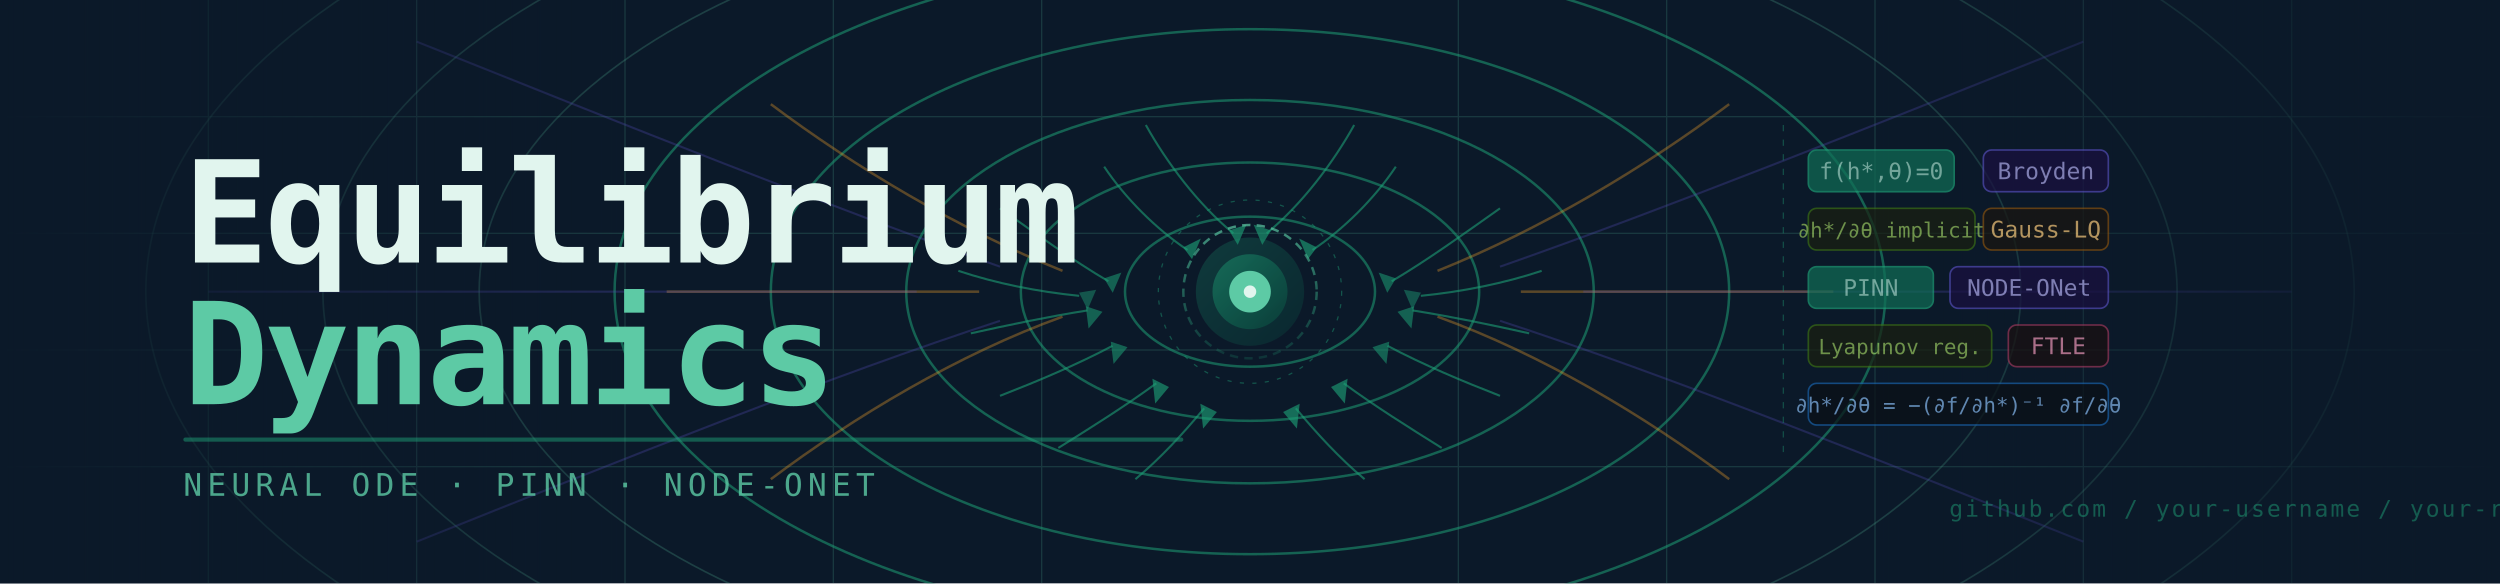
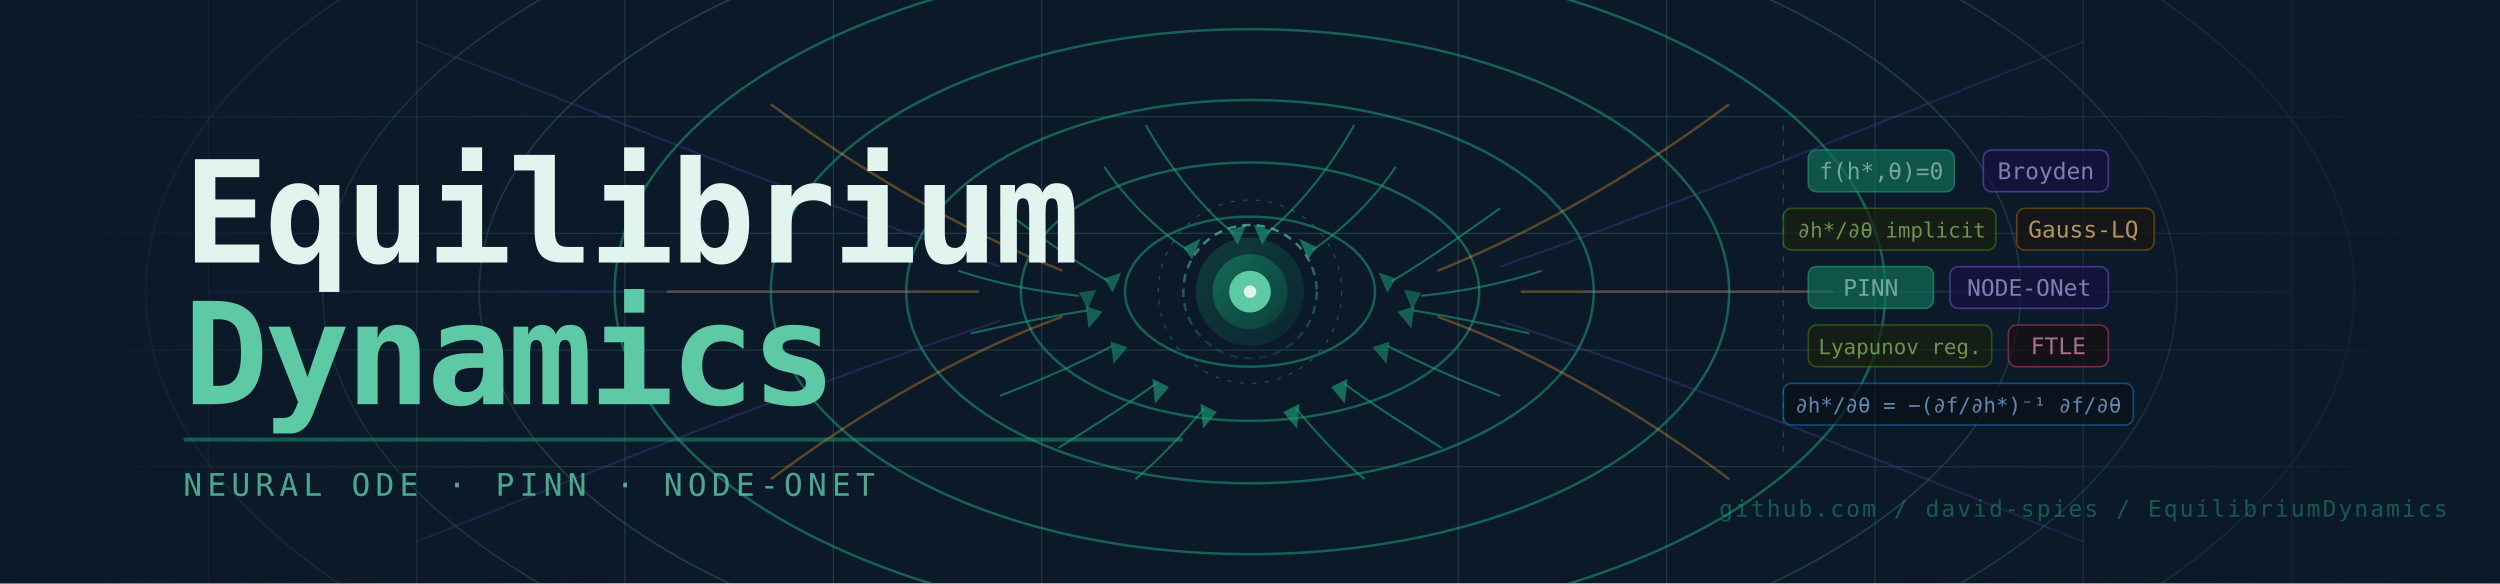
<svg xmlns="http://www.w3.org/2000/svg" width="100%" viewBox="0 0 1200 280" role="img">
  <defs>
    <clipPath id="bg-clip">
      <rect x="0" y="0" width="1200" height="280" rx="0" />
    </clipPath>
    <linearGradient id="field-fade-l" x1="0" y1="0" x2="1" y2="0">
      <stop offset="0%" stop-color="#0B1929" stop-opacity="1" />
      <stop offset="100%" stop-color="#0B1929" stop-opacity="0" />
    </linearGradient>
    <linearGradient id="field-fade-r" x1="0" y1="0" x2="1" y2="0">
      <stop offset="0%" stop-color="#0B1929" stop-opacity="0" />
      <stop offset="100%" stop-color="#0B1929" stop-opacity="1" />
    </linearGradient>
    <linearGradient id="orb-grad" x1="0" y1="0" x2="1" y2="1">
      <stop offset="0%" stop-color="#1D9E75" />
      <stop offset="100%" stop-color="#085041" />
    </linearGradient>
    <linearGradient id="ring-grad" x1="0" y1="0" x2="0" y2="1">
      <stop offset="0%" stop-color="#5DCAA5" stop-opacity="0.7" />
      <stop offset="100%" stop-color="#1D9E75" stop-opacity="0.2" />
    </linearGradient>
  </defs>
  <rect width="1200" height="280" fill="#0B1929" style="fill:rgb(11, 25, 41);stroke:none;color:rgb(251, 251, 254);stroke-width:1px;stroke-linecap:butt;stroke-linejoin:miter;opacity:1;font-family:&quot;Anthropic Sans&quot;, -apple-system, BlinkMacSystemFont, &quot;Segoe UI&quot;, sans-serif;font-size:16px;font-weight:400;text-anchor:start;dominant-baseline:auto" />
  <g clip-path="url(#bg-clip)" style="fill:rgb(0, 0, 0);stroke:none;color:rgb(251, 251, 254);stroke-width:1px;stroke-linecap:butt;stroke-linejoin:miter;opacity:1;font-family:&quot;Anthropic Sans&quot;, -apple-system, BlinkMacSystemFont, &quot;Segoe UI&quot;, sans-serif;font-size:16px;font-weight:400;text-anchor:start;dominant-baseline:auto">
    <g opacity="0.18" stroke="#5DCAA5" stroke-width="0.6" fill="none" style="fill:none;stroke:rgb(93, 202, 165);color:rgb(251, 251, 254);stroke-width:0.6px;stroke-linecap:butt;stroke-linejoin:miter;opacity:0.18;font-family:&quot;Anthropic Sans&quot;, -apple-system, BlinkMacSystemFont, &quot;Segoe UI&quot;, sans-serif;font-size:16px;font-weight:400;text-anchor:start;dominant-baseline:auto">
      <line x1="0" y1="56" x2="1200" y2="56" style="fill:none;stroke:rgb(93, 202, 165);color:rgb(251, 251, 254);stroke-width:0.6px;stroke-linecap:butt;stroke-linejoin:miter;opacity:1;font-family:&quot;Anthropic Sans&quot;, -apple-system, BlinkMacSystemFont, &quot;Segoe UI&quot;, sans-serif;font-size:16px;font-weight:400;text-anchor:start;dominant-baseline:auto" />
      <line x1="0" y1="112" x2="1200" y2="112" style="fill:none;stroke:rgb(93, 202, 165);color:rgb(251, 251, 254);stroke-width:0.6px;stroke-linecap:butt;stroke-linejoin:miter;opacity:1;font-family:&quot;Anthropic Sans&quot;, -apple-system, BlinkMacSystemFont, &quot;Segoe UI&quot;, sans-serif;font-size:16px;font-weight:400;text-anchor:start;dominant-baseline:auto" />
      <line x1="0" y1="168" x2="1200" y2="168" style="fill:none;stroke:rgb(93, 202, 165);color:rgb(251, 251, 254);stroke-width:0.6px;stroke-linecap:butt;stroke-linejoin:miter;opacity:1;font-family:&quot;Anthropic Sans&quot;, -apple-system, BlinkMacSystemFont, &quot;Segoe UI&quot;, sans-serif;font-size:16px;font-weight:400;text-anchor:start;dominant-baseline:auto" />
      <line x1="0" y1="224" x2="1200" y2="224" style="fill:none;stroke:rgb(93, 202, 165);color:rgb(251, 251, 254);stroke-width:0.6px;stroke-linecap:butt;stroke-linejoin:miter;opacity:1;font-family:&quot;Anthropic Sans&quot;, -apple-system, BlinkMacSystemFont, &quot;Segoe UI&quot;, sans-serif;font-size:16px;font-weight:400;text-anchor:start;dominant-baseline:auto" />
      <line x1="100" y1="0" x2="100" y2="280" style="fill:none;stroke:rgb(93, 202, 165);color:rgb(251, 251, 254);stroke-width:0.6px;stroke-linecap:butt;stroke-linejoin:miter;opacity:1;font-family:&quot;Anthropic Sans&quot;, -apple-system, BlinkMacSystemFont, &quot;Segoe UI&quot;, sans-serif;font-size:16px;font-weight:400;text-anchor:start;dominant-baseline:auto" />
      <line x1="200" y1="0" x2="200" y2="280" style="fill:none;stroke:rgb(93, 202, 165);color:rgb(251, 251, 254);stroke-width:0.6px;stroke-linecap:butt;stroke-linejoin:miter;opacity:1;font-family:&quot;Anthropic Sans&quot;, -apple-system, BlinkMacSystemFont, &quot;Segoe UI&quot;, sans-serif;font-size:16px;font-weight:400;text-anchor:start;dominant-baseline:auto" />
      <line x1="300" y1="0" x2="300" y2="280" style="fill:none;stroke:rgb(93, 202, 165);color:rgb(251, 251, 254);stroke-width:0.6px;stroke-linecap:butt;stroke-linejoin:miter;opacity:1;font-family:&quot;Anthropic Sans&quot;, -apple-system, BlinkMacSystemFont, &quot;Segoe UI&quot;, sans-serif;font-size:16px;font-weight:400;text-anchor:start;dominant-baseline:auto" />
      <line x1="400" y1="0" x2="400" y2="280" style="fill:none;stroke:rgb(93, 202, 165);color:rgb(251, 251, 254);stroke-width:0.6px;stroke-linecap:butt;stroke-linejoin:miter;opacity:1;font-family:&quot;Anthropic Sans&quot;, -apple-system, BlinkMacSystemFont, &quot;Segoe UI&quot;, sans-serif;font-size:16px;font-weight:400;text-anchor:start;dominant-baseline:auto" />
      <line x1="500" y1="0" x2="500" y2="280" style="fill:none;stroke:rgb(93, 202, 165);color:rgb(251, 251, 254);stroke-width:0.6px;stroke-linecap:butt;stroke-linejoin:miter;opacity:1;font-family:&quot;Anthropic Sans&quot;, -apple-system, BlinkMacSystemFont, &quot;Segoe UI&quot;, sans-serif;font-size:16px;font-weight:400;text-anchor:start;dominant-baseline:auto" />
      <line x1="700" y1="0" x2="700" y2="280" style="fill:none;stroke:rgb(93, 202, 165);color:rgb(251, 251, 254);stroke-width:0.6px;stroke-linecap:butt;stroke-linejoin:miter;opacity:1;font-family:&quot;Anthropic Sans&quot;, -apple-system, BlinkMacSystemFont, &quot;Segoe UI&quot;, sans-serif;font-size:16px;font-weight:400;text-anchor:start;dominant-baseline:auto" />
      <line x1="800" y1="0" x2="800" y2="280" style="fill:none;stroke:rgb(93, 202, 165);color:rgb(251, 251, 254);stroke-width:0.6px;stroke-linecap:butt;stroke-linejoin:miter;opacity:1;font-family:&quot;Anthropic Sans&quot;, -apple-system, BlinkMacSystemFont, &quot;Segoe UI&quot;, sans-serif;font-size:16px;font-weight:400;text-anchor:start;dominant-baseline:auto" />
      <line x1="900" y1="0" x2="900" y2="280" style="fill:none;stroke:rgb(93, 202, 165);color:rgb(251, 251, 254);stroke-width:0.6px;stroke-linecap:butt;stroke-linejoin:miter;opacity:1;font-family:&quot;Anthropic Sans&quot;, -apple-system, BlinkMacSystemFont, &quot;Segoe UI&quot;, sans-serif;font-size:16px;font-weight:400;text-anchor:start;dominant-baseline:auto" />
      <line x1="1000" y1="0" x2="1000" y2="280" style="fill:none;stroke:rgb(93, 202, 165);color:rgb(251, 251, 254);stroke-width:0.6px;stroke-linecap:butt;stroke-linejoin:miter;opacity:1;font-family:&quot;Anthropic Sans&quot;, -apple-system, BlinkMacSystemFont, &quot;Segoe UI&quot;, sans-serif;font-size:16px;font-weight:400;text-anchor:start;dominant-baseline:auto" />
      <line x1="1100" y1="0" x2="1100" y2="280" style="fill:none;stroke:rgb(93, 202, 165);color:rgb(251, 251, 254);stroke-width:0.6px;stroke-linecap:butt;stroke-linejoin:miter;opacity:1;font-family:&quot;Anthropic Sans&quot;, -apple-system, BlinkMacSystemFont, &quot;Segoe UI&quot;, sans-serif;font-size:16px;font-weight:400;text-anchor:start;dominant-baseline:auto" />
    </g>
    <g opacity="0.55" stroke="#1D9E75" stroke-width="1.2" fill="none" style="fill:none;stroke:rgb(29, 158, 117);color:rgb(251, 251, 254);stroke-width:1.2px;stroke-linecap:butt;stroke-linejoin:miter;opacity:0.55;font-family:&quot;Anthropic Sans&quot;, -apple-system, BlinkMacSystemFont, &quot;Segoe UI&quot;, sans-serif;font-size:16px;font-weight:400;text-anchor:start;dominant-baseline:auto">
      <ellipse cx="600" cy="140" rx="60" ry="36" style="fill:none;stroke:rgb(29, 158, 117);color:rgb(251, 251, 254);stroke-width:1.2px;stroke-linecap:butt;stroke-linejoin:miter;opacity:1;font-family:&quot;Anthropic Sans&quot;, -apple-system, BlinkMacSystemFont, &quot;Segoe UI&quot;, sans-serif;font-size:16px;font-weight:400;text-anchor:start;dominant-baseline:auto" />
      <ellipse cx="600" cy="140" rx="110" ry="62" style="fill:none;stroke:rgb(29, 158, 117);color:rgb(251, 251, 254);stroke-width:1.2px;stroke-linecap:butt;stroke-linejoin:miter;opacity:1;font-family:&quot;Anthropic Sans&quot;, -apple-system, BlinkMacSystemFont, &quot;Segoe UI&quot;, sans-serif;font-size:16px;font-weight:400;text-anchor:start;dominant-baseline:auto" />
      <ellipse cx="600" cy="140" rx="165" ry="92" style="fill:none;stroke:rgb(29, 158, 117);color:rgb(251, 251, 254);stroke-width:1.2px;stroke-linecap:butt;stroke-linejoin:miter;opacity:1;font-family:&quot;Anthropic Sans&quot;, -apple-system, BlinkMacSystemFont, &quot;Segoe UI&quot;, sans-serif;font-size:16px;font-weight:400;text-anchor:start;dominant-baseline:auto" />
      <ellipse cx="600" cy="140" rx="230" ry="126" style="fill:none;stroke:rgb(29, 158, 117);color:rgb(251, 251, 254);stroke-width:1.2px;stroke-linecap:butt;stroke-linejoin:miter;opacity:1;font-family:&quot;Anthropic Sans&quot;, -apple-system, BlinkMacSystemFont, &quot;Segoe UI&quot;, sans-serif;font-size:16px;font-weight:400;text-anchor:start;dominant-baseline:auto" />
      <ellipse cx="600" cy="140" rx="305" ry="162" style="fill:none;stroke:rgb(29, 158, 117);color:rgb(251, 251, 254);stroke-width:1.2px;stroke-linecap:butt;stroke-linejoin:miter;opacity:1;font-family:&quot;Anthropic Sans&quot;, -apple-system, BlinkMacSystemFont, &quot;Segoe UI&quot;, sans-serif;font-size:16px;font-weight:400;text-anchor:start;dominant-baseline:auto" />
    </g>
    <g opacity="0.22" stroke="#5DCAA5" stroke-width="0.8" fill="none" style="fill:none;stroke:rgb(93, 202, 165);color:rgb(251, 251, 254);stroke-width:0.8px;stroke-linecap:butt;stroke-linejoin:miter;opacity:0.22;font-family:&quot;Anthropic Sans&quot;, -apple-system, BlinkMacSystemFont, &quot;Segoe UI&quot;, sans-serif;font-size:16px;font-weight:400;text-anchor:start;dominant-baseline:auto">
      <ellipse cx="600" cy="140" rx="370" ry="190" style="fill:none;stroke:rgb(93, 202, 165);color:rgb(251, 251, 254);stroke-width:0.8px;stroke-linecap:butt;stroke-linejoin:miter;opacity:1;font-family:&quot;Anthropic Sans&quot;, -apple-system, BlinkMacSystemFont, &quot;Segoe UI&quot;, sans-serif;font-size:16px;font-weight:400;text-anchor:start;dominant-baseline:auto" />
      <ellipse cx="600" cy="140" rx="445" ry="218" style="fill:none;stroke:rgb(93, 202, 165);color:rgb(251, 251, 254);stroke-width:0.8px;stroke-linecap:butt;stroke-linejoin:miter;opacity:1;font-family:&quot;Anthropic Sans&quot;, -apple-system, BlinkMacSystemFont, &quot;Segoe UI&quot;, sans-serif;font-size:16px;font-weight:400;text-anchor:start;dominant-baseline:auto" />
      <ellipse cx="600" cy="140" rx="530" ry="248" style="fill:none;stroke:rgb(93, 202, 165);color:rgb(251, 251, 254);stroke-width:0.8px;stroke-linecap:butt;stroke-linejoin:miter;opacity:1;font-family:&quot;Anthropic Sans&quot;, -apple-system, BlinkMacSystemFont, &quot;Segoe UI&quot;, sans-serif;font-size:16px;font-weight:400;text-anchor:start;dominant-baseline:auto" />
    </g>
    <g stroke="#1D9E75" stroke-width="1" opacity="0.6" fill="none" style="fill:none;stroke:rgb(29, 158, 117);color:rgb(251, 251, 254);stroke-width:1px;stroke-linecap:butt;stroke-linejoin:miter;opacity:0.6;font-family:&quot;Anthropic Sans&quot;, -apple-system, BlinkMacSystemFont, &quot;Segoe UI&quot;, sans-serif;font-size:16px;font-weight:400;text-anchor:start;dominant-baseline:auto">
      <path d="M530 80  C540 95  555 110 570 120" style="fill:none;stroke:rgb(29, 158, 117);color:rgb(251, 251, 254);stroke-width:1px;stroke-linecap:butt;stroke-linejoin:miter;opacity:1;font-family:&quot;Anthropic Sans&quot;, -apple-system, BlinkMacSystemFont, &quot;Segoe UI&quot;, sans-serif;font-size:16px;font-weight:400;text-anchor:start;dominant-baseline:auto" />
      <path d="M550 60  C560 78  575 98  592 112" style="fill:none;stroke:rgb(29, 158, 117);color:rgb(251, 251, 254);stroke-width:1px;stroke-linecap:butt;stroke-linejoin:miter;opacity:1;font-family:&quot;Anthropic Sans&quot;, -apple-system, BlinkMacSystemFont, &quot;Segoe UI&quot;, sans-serif;font-size:16px;font-weight:400;text-anchor:start;dominant-baseline:auto" />
      <path d="M480 100 C497 112 515 125 532 135" style="fill:none;stroke:rgb(29, 158, 117);color:rgb(251, 251, 254);stroke-width:1px;stroke-linecap:butt;stroke-linejoin:miter;opacity:1;font-family:&quot;Anthropic Sans&quot;, -apple-system, BlinkMacSystemFont, &quot;Segoe UI&quot;, sans-serif;font-size:16px;font-weight:400;text-anchor:start;dominant-baseline:auto" />
      <path d="M460 130 C478 136 498 140 518 142" style="fill:none;stroke:rgb(29, 158, 117);color:rgb(251, 251, 254);stroke-width:1px;stroke-linecap:butt;stroke-linejoin:miter;opacity:1;font-family:&quot;Anthropic Sans&quot;, -apple-system, BlinkMacSystemFont, &quot;Segoe UI&quot;, sans-serif;font-size:16px;font-weight:400;text-anchor:start;dominant-baseline:auto" />
      <path d="M466 160 C484 156 503 152 522 149" style="fill:none;stroke:rgb(29, 158, 117);color:rgb(251, 251, 254);stroke-width:1px;stroke-linecap:butt;stroke-linejoin:miter;opacity:1;font-family:&quot;Anthropic Sans&quot;, -apple-system, BlinkMacSystemFont, &quot;Segoe UI&quot;, sans-serif;font-size:16px;font-weight:400;text-anchor:start;dominant-baseline:auto" />
      <path d="M480 190 C498 183 517 175 534 166" style="fill:none;stroke:rgb(29, 158, 117);color:rgb(251, 251, 254);stroke-width:1px;stroke-linecap:butt;stroke-linejoin:miter;opacity:1;font-family:&quot;Anthropic Sans&quot;, -apple-system, BlinkMacSystemFont, &quot;Segoe UI&quot;, sans-serif;font-size:16px;font-weight:400;text-anchor:start;dominant-baseline:auto" />
      <path d="M508 215 C524 205 540 195 555 184" style="fill:none;stroke:rgb(29, 158, 117);color:rgb(251, 251, 254);stroke-width:1px;stroke-linecap:butt;stroke-linejoin:miter;opacity:1;font-family:&quot;Anthropic Sans&quot;, -apple-system, BlinkMacSystemFont, &quot;Segoe UI&quot;, sans-serif;font-size:16px;font-weight:400;text-anchor:start;dominant-baseline:auto" />
      <path d="M545 230 C557 220 568 208 578 196" style="fill:none;stroke:rgb(29, 158, 117);color:rgb(251, 251, 254);stroke-width:1px;stroke-linecap:butt;stroke-linejoin:miter;opacity:1;font-family:&quot;Anthropic Sans&quot;, -apple-system, BlinkMacSystemFont, &quot;Segoe UI&quot;, sans-serif;font-size:16px;font-weight:400;text-anchor:start;dominant-baseline:auto" />
      <path d="M670 80  C660 95  645 110 630 120" style="fill:none;stroke:rgb(29, 158, 117);color:rgb(251, 251, 254);stroke-width:1px;stroke-linecap:butt;stroke-linejoin:miter;opacity:1;font-family:&quot;Anthropic Sans&quot;, -apple-system, BlinkMacSystemFont, &quot;Segoe UI&quot;, sans-serif;font-size:16px;font-weight:400;text-anchor:start;dominant-baseline:auto" />
      <path d="M650 60  C640 78  625 98  608 112" style="fill:none;stroke:rgb(29, 158, 117);color:rgb(251, 251, 254);stroke-width:1px;stroke-linecap:butt;stroke-linejoin:miter;opacity:1;font-family:&quot;Anthropic Sans&quot;, -apple-system, BlinkMacSystemFont, &quot;Segoe UI&quot;, sans-serif;font-size:16px;font-weight:400;text-anchor:start;dominant-baseline:auto" />
      <path d="M720 100 C703 112 685 125 668 135" style="fill:none;stroke:rgb(29, 158, 117);color:rgb(251, 251, 254);stroke-width:1px;stroke-linecap:butt;stroke-linejoin:miter;opacity:1;font-family:&quot;Anthropic Sans&quot;, -apple-system, BlinkMacSystemFont, &quot;Segoe UI&quot;, sans-serif;font-size:16px;font-weight:400;text-anchor:start;dominant-baseline:auto" />
      <path d="M740 130 C722 136 702 140 682 142" style="fill:none;stroke:rgb(29, 158, 117);color:rgb(251, 251, 254);stroke-width:1px;stroke-linecap:butt;stroke-linejoin:miter;opacity:1;font-family:&quot;Anthropic Sans&quot;, -apple-system, BlinkMacSystemFont, &quot;Segoe UI&quot;, sans-serif;font-size:16px;font-weight:400;text-anchor:start;dominant-baseline:auto" />
      <path d="M734 160 C716 156 697 152 678 149" style="fill:none;stroke:rgb(29, 158, 117);color:rgb(251, 251, 254);stroke-width:1px;stroke-linecap:butt;stroke-linejoin:miter;opacity:1;font-family:&quot;Anthropic Sans&quot;, -apple-system, BlinkMacSystemFont, &quot;Segoe UI&quot;, sans-serif;font-size:16px;font-weight:400;text-anchor:start;dominant-baseline:auto" />
      <path d="M720 190 C702 183 683 175 666 166" style="fill:none;stroke:rgb(29, 158, 117);color:rgb(251, 251, 254);stroke-width:1px;stroke-linecap:butt;stroke-linejoin:miter;opacity:1;font-family:&quot;Anthropic Sans&quot;, -apple-system, BlinkMacSystemFont, &quot;Segoe UI&quot;, sans-serif;font-size:16px;font-weight:400;text-anchor:start;dominant-baseline:auto" />
      <path d="M692 215 C676 205 660 195 645 184" style="fill:none;stroke:rgb(29, 158, 117);color:rgb(251, 251, 254);stroke-width:1px;stroke-linecap:butt;stroke-linejoin:miter;opacity:1;font-family:&quot;Anthropic Sans&quot;, -apple-system, BlinkMacSystemFont, &quot;Segoe UI&quot;, sans-serif;font-size:16px;font-weight:400;text-anchor:start;dominant-baseline:auto" />
      <path d="M655 230 C643 220 632 208 622 196" style="fill:none;stroke:rgb(29, 158, 117);color:rgb(251, 251, 254);stroke-width:1px;stroke-linecap:butt;stroke-linejoin:miter;opacity:1;font-family:&quot;Anthropic Sans&quot;, -apple-system, BlinkMacSystemFont, &quot;Segoe UI&quot;, sans-serif;font-size:16px;font-weight:400;text-anchor:start;dominant-baseline:auto" />
    </g>
    <g stroke="#EF9F27" stroke-width="1.2" opacity="0.35" fill="none" style="fill:none;stroke:rgb(239, 159, 39);color:rgb(251, 251, 254);stroke-width:1.2px;stroke-linecap:butt;stroke-linejoin:miter;opacity:0.35;font-family:&quot;Anthropic Sans&quot;, -apple-system, BlinkMacSystemFont, &quot;Segoe UI&quot;, sans-serif;font-size:16px;font-weight:400;text-anchor:start;dominant-baseline:auto">
      <path d="M370 50  C410 80  460 110 510 130" style="fill:none;stroke:rgb(239, 159, 39);color:rgb(251, 251, 254);stroke-width:1.2px;stroke-linecap:butt;stroke-linejoin:miter;opacity:1;font-family:&quot;Anthropic Sans&quot;, -apple-system, BlinkMacSystemFont, &quot;Segoe UI&quot;, sans-serif;font-size:16px;font-weight:400;text-anchor:start;dominant-baseline:auto" />
      <path d="M320 140 C370 140 420 140 470 140" style="fill:none;stroke:rgb(239, 159, 39);color:rgb(251, 251, 254);stroke-width:1.2px;stroke-linecap:butt;stroke-linejoin:miter;opacity:1;font-family:&quot;Anthropic Sans&quot;, -apple-system, BlinkMacSystemFont, &quot;Segoe UI&quot;, sans-serif;font-size:16px;font-weight:400;text-anchor:start;dominant-baseline:auto" />
      <path d="M370 230 C410 200 460 170 510 152" style="fill:none;stroke:rgb(239, 159, 39);color:rgb(251, 251, 254);stroke-width:1.2px;stroke-linecap:butt;stroke-linejoin:miter;opacity:1;font-family:&quot;Anthropic Sans&quot;, -apple-system, BlinkMacSystemFont, &quot;Segoe UI&quot;, sans-serif;font-size:16px;font-weight:400;text-anchor:start;dominant-baseline:auto" />
      <path d="M830 50  C790 80  740 110 690 130" style="fill:none;stroke:rgb(239, 159, 39);color:rgb(251, 251, 254);stroke-width:1.2px;stroke-linecap:butt;stroke-linejoin:miter;opacity:1;font-family:&quot;Anthropic Sans&quot;, -apple-system, BlinkMacSystemFont, &quot;Segoe UI&quot;, sans-serif;font-size:16px;font-weight:400;text-anchor:start;dominant-baseline:auto" />
      <path d="M880 140 C830 140 780 140 730 140" style="fill:none;stroke:rgb(239, 159, 39);color:rgb(251, 251, 254);stroke-width:1.2px;stroke-linecap:butt;stroke-linejoin:miter;opacity:1;font-family:&quot;Anthropic Sans&quot;, -apple-system, BlinkMacSystemFont, &quot;Segoe UI&quot;, sans-serif;font-size:16px;font-weight:400;text-anchor:start;dominant-baseline:auto" />
      <path d="M830 230 C790 200 740 170 690 152" style="fill:none;stroke:rgb(239, 159, 39);color:rgb(251, 251, 254);stroke-width:1.2px;stroke-linecap:butt;stroke-linejoin:miter;opacity:1;font-family:&quot;Anthropic Sans&quot;, -apple-system, BlinkMacSystemFont, &quot;Segoe UI&quot;, sans-serif;font-size:16px;font-weight:400;text-anchor:start;dominant-baseline:auto" />
    </g>
    <g stroke="#534AB7" stroke-width="1" opacity="0.3" fill="none" style="fill:none;stroke:rgb(83, 74, 183);color:rgb(251, 251, 254);stroke-width:1px;stroke-linecap:butt;stroke-linejoin:miter;opacity:0.3;font-family:&quot;Anthropic Sans&quot;, -apple-system, BlinkMacSystemFont, &quot;Segoe UI&quot;, sans-serif;font-size:16px;font-weight:400;text-anchor:start;dominant-baseline:auto">
      <path d="M200 20  C300 60  400 100 480 128" style="fill:none;stroke:rgb(83, 74, 183);color:rgb(251, 251, 254);stroke-width:1px;stroke-linecap:butt;stroke-linejoin:miter;opacity:1;font-family:&quot;Anthropic Sans&quot;, -apple-system, BlinkMacSystemFont, &quot;Segoe UI&quot;, sans-serif;font-size:16px;font-weight:400;text-anchor:start;dominant-baseline:auto" />
      <path d="M100 140 C200 140 320 140 440 140" style="fill:none;stroke:rgb(83, 74, 183);color:rgb(251, 251, 254);stroke-width:1px;stroke-linecap:butt;stroke-linejoin:miter;opacity:1;font-family:&quot;Anthropic Sans&quot;, -apple-system, BlinkMacSystemFont, &quot;Segoe UI&quot;, sans-serif;font-size:16px;font-weight:400;text-anchor:start;dominant-baseline:auto" />
      <path d="M200 260 C300 220 400 180 480 154" style="fill:none;stroke:rgb(83, 74, 183);color:rgb(251, 251, 254);stroke-width:1px;stroke-linecap:butt;stroke-linejoin:miter;opacity:1;font-family:&quot;Anthropic Sans&quot;, -apple-system, BlinkMacSystemFont, &quot;Segoe UI&quot;, sans-serif;font-size:16px;font-weight:400;text-anchor:start;dominant-baseline:auto" />
      <path d="M1000 20  C900 60  800 100 720 128" style="fill:none;stroke:rgb(83, 74, 183);color:rgb(251, 251, 254);stroke-width:1px;stroke-linecap:butt;stroke-linejoin:miter;opacity:1;font-family:&quot;Anthropic Sans&quot;, -apple-system, BlinkMacSystemFont, &quot;Segoe UI&quot;, sans-serif;font-size:16px;font-weight:400;text-anchor:start;dominant-baseline:auto" />
      <path d="M1100 140 C1000 140 880 140 760 140" style="fill:none;stroke:rgb(83, 74, 183);color:rgb(251, 251, 254);stroke-width:1px;stroke-linecap:butt;stroke-linejoin:miter;opacity:1;font-family:&quot;Anthropic Sans&quot;, -apple-system, BlinkMacSystemFont, &quot;Segoe UI&quot;, sans-serif;font-size:16px;font-weight:400;text-anchor:start;dominant-baseline:auto" />
      <path d="M1000 260 C900 220 800 180 720 154" style="fill:none;stroke:rgb(83, 74, 183);color:rgb(251, 251, 254);stroke-width:1px;stroke-linecap:butt;stroke-linejoin:miter;opacity:1;font-family:&quot;Anthropic Sans&quot;, -apple-system, BlinkMacSystemFont, &quot;Segoe UI&quot;, sans-serif;font-size:16px;font-weight:400;text-anchor:start;dominant-baseline:auto" />
    </g>
    <g stroke="#1D9E75" stroke-width="1.4" opacity="0.9" fill="#1D9E75" style="fill:rgb(29, 158, 117);stroke:rgb(29, 158, 117);color:rgb(251, 251, 254);stroke-width:1.4px;stroke-linecap:butt;stroke-linejoin:miter;opacity:0.9;font-family:&quot;Anthropic Sans&quot;, -apple-system, BlinkMacSystemFont, &quot;Segoe UI&quot;, sans-serif;font-size:16px;font-weight:400;text-anchor:start;dominant-baseline:auto">
      <polygon points="569,119  575,116  572,123" opacity="0.7" style="fill:rgb(29, 158, 117);stroke:rgb(29, 158, 117);color:rgb(251, 251, 254);stroke-width:1.4px;stroke-linecap:butt;stroke-linejoin:miter;opacity:0.7;font-family:&quot;Anthropic Sans&quot;, -apple-system, BlinkMacSystemFont, &quot;Segoe UI&quot;, sans-serif;font-size:16px;font-weight:400;text-anchor:start;dominant-baseline:auto" />
      <polygon points="591,111  597,109  594,116" opacity="0.7" style="fill:rgb(29, 158, 117);stroke:rgb(29, 158, 117);color:rgb(251, 251, 254);stroke-width:1.4px;stroke-linecap:butt;stroke-linejoin:miter;opacity:0.7;font-family:&quot;Anthropic Sans&quot;, -apple-system, BlinkMacSystemFont, &quot;Segoe UI&quot;, sans-serif;font-size:16px;font-weight:400;text-anchor:start;dominant-baseline:auto" />
      <polygon points="531,134  537,132  534,139" opacity="0.6" style="fill:rgb(29, 158, 117);stroke:rgb(29, 158, 117);color:rgb(251, 251, 254);stroke-width:1.4px;stroke-linecap:butt;stroke-linejoin:miter;opacity:0.6;font-family:&quot;Anthropic Sans&quot;, -apple-system, BlinkMacSystemFont, &quot;Segoe UI&quot;, sans-serif;font-size:16px;font-weight:400;text-anchor:start;dominant-baseline:auto" />
      <polygon points="519,141  525,140  522,147" opacity="0.5" style="fill:rgb(29, 158, 117);stroke:rgb(29, 158, 117);color:rgb(251, 251, 254);stroke-width:1.4px;stroke-linecap:butt;stroke-linejoin:miter;opacity:0.5;font-family:&quot;Anthropic Sans&quot;, -apple-system, BlinkMacSystemFont, &quot;Segoe UI&quot;, sans-serif;font-size:16px;font-weight:400;text-anchor:start;dominant-baseline:auto" />
      <polygon points="522,148  528,150  523,156" opacity="0.6" style="fill:rgb(29, 158, 117);stroke:rgb(29, 158, 117);color:rgb(251, 251, 254);stroke-width:1.4px;stroke-linecap:butt;stroke-linejoin:miter;opacity:0.6;font-family:&quot;Anthropic Sans&quot;, -apple-system, BlinkMacSystemFont, &quot;Segoe UI&quot;, sans-serif;font-size:16px;font-weight:400;text-anchor:start;dominant-baseline:auto" />
      <polygon points="534,165  540,167  535,173" opacity="0.6" style="fill:rgb(29, 158, 117);stroke:rgb(29, 158, 117);color:rgb(251, 251, 254);stroke-width:1.4px;stroke-linecap:butt;stroke-linejoin:miter;opacity:0.6;font-family:&quot;Anthropic Sans&quot;, -apple-system, BlinkMacSystemFont, &quot;Segoe UI&quot;, sans-serif;font-size:16px;font-weight:400;text-anchor:start;dominant-baseline:auto" />
      <polygon points="554,183  560,186  555,192" opacity="0.7" style="fill:rgb(29, 158, 117);stroke:rgb(29, 158, 117);color:rgb(251, 251, 254);stroke-width:1.4px;stroke-linecap:butt;stroke-linejoin:miter;opacity:0.7;font-family:&quot;Anthropic Sans&quot;, -apple-system, BlinkMacSystemFont, &quot;Segoe UI&quot;, sans-serif;font-size:16px;font-weight:400;text-anchor:start;dominant-baseline:auto" />
      <polygon points="577,195  583,198  578,204" opacity="0.7" style="fill:rgb(29, 158, 117);stroke:rgb(29, 158, 117);color:rgb(251, 251, 254);stroke-width:1.4px;stroke-linecap:butt;stroke-linejoin:miter;opacity:0.7;font-family:&quot;Anthropic Sans&quot;, -apple-system, BlinkMacSystemFont, &quot;Segoe UI&quot;, sans-serif;font-size:16px;font-weight:400;text-anchor:start;dominant-baseline:auto" />
      <polygon points="631,119  625,116  628,123" opacity="0.7" style="fill:rgb(29, 158, 117);stroke:rgb(29, 158, 117);color:rgb(251, 251, 254);stroke-width:1.4px;stroke-linecap:butt;stroke-linejoin:miter;opacity:0.7;font-family:&quot;Anthropic Sans&quot;, -apple-system, BlinkMacSystemFont, &quot;Segoe UI&quot;, sans-serif;font-size:16px;font-weight:400;text-anchor:start;dominant-baseline:auto" />
      <polygon points="609,111  603,109  606,116" opacity="0.7" style="fill:rgb(29, 158, 117);stroke:rgb(29, 158, 117);color:rgb(251, 251, 254);stroke-width:1.4px;stroke-linecap:butt;stroke-linejoin:miter;opacity:0.7;font-family:&quot;Anthropic Sans&quot;, -apple-system, BlinkMacSystemFont, &quot;Segoe UI&quot;, sans-serif;font-size:16px;font-weight:400;text-anchor:start;dominant-baseline:auto" />
      <polygon points="669,134  663,132  666,139" opacity="0.6" style="fill:rgb(29, 158, 117);stroke:rgb(29, 158, 117);color:rgb(251, 251, 254);stroke-width:1.4px;stroke-linecap:butt;stroke-linejoin:miter;opacity:0.6;font-family:&quot;Anthropic Sans&quot;, -apple-system, BlinkMacSystemFont, &quot;Segoe UI&quot;, sans-serif;font-size:16px;font-weight:400;text-anchor:start;dominant-baseline:auto" />
      <polygon points="681,141  675,140  678,147" opacity="0.5" style="fill:rgb(29, 158, 117);stroke:rgb(29, 158, 117);color:rgb(251, 251, 254);stroke-width:1.4px;stroke-linecap:butt;stroke-linejoin:miter;opacity:0.5;font-family:&quot;Anthropic Sans&quot;, -apple-system, BlinkMacSystemFont, &quot;Segoe UI&quot;, sans-serif;font-size:16px;font-weight:400;text-anchor:start;dominant-baseline:auto" />
      <polygon points="678,148  672,150  677,156" opacity="0.6" style="fill:rgb(29, 158, 117);stroke:rgb(29, 158, 117);color:rgb(251, 251, 254);stroke-width:1.4px;stroke-linecap:butt;stroke-linejoin:miter;opacity:0.6;font-family:&quot;Anthropic Sans&quot;, -apple-system, BlinkMacSystemFont, &quot;Segoe UI&quot;, sans-serif;font-size:16px;font-weight:400;text-anchor:start;dominant-baseline:auto" />
      <polygon points="666,165  660,167  665,173" opacity="0.6" style="fill:rgb(29, 158, 117);stroke:rgb(29, 158, 117);color:rgb(251, 251, 254);stroke-width:1.4px;stroke-linecap:butt;stroke-linejoin:miter;opacity:0.6;font-family:&quot;Anthropic Sans&quot;, -apple-system, BlinkMacSystemFont, &quot;Segoe UI&quot;, sans-serif;font-size:16px;font-weight:400;text-anchor:start;dominant-baseline:auto" />
      <polygon points="646,183  640,186  645,192" opacity="0.7" style="fill:rgb(29, 158, 117);stroke:rgb(29, 158, 117);color:rgb(251, 251, 254);stroke-width:1.4px;stroke-linecap:butt;stroke-linejoin:miter;opacity:0.7;font-family:&quot;Anthropic Sans&quot;, -apple-system, BlinkMacSystemFont, &quot;Segoe UI&quot;, sans-serif;font-size:16px;font-weight:400;text-anchor:start;dominant-baseline:auto" />
      <polygon points="623,195  617,198  622,204" opacity="0.7" style="fill:rgb(29, 158, 117);stroke:rgb(29, 158, 117);color:rgb(251, 251, 254);stroke-width:1.4px;stroke-linecap:butt;stroke-linejoin:miter;opacity:0.7;font-family:&quot;Anthropic Sans&quot;, -apple-system, BlinkMacSystemFont, &quot;Segoe UI&quot;, sans-serif;font-size:16px;font-weight:400;text-anchor:start;dominant-baseline:auto" />
    </g>
    <circle cx="600" cy="140" r="26" fill="url(#orb-grad)" opacity="0.25" style="stroke:none;color:rgb(251, 251, 254);stroke-width:1px;stroke-linecap:butt;stroke-linejoin:miter;opacity:0.25;font-family:&quot;Anthropic Sans&quot;, -apple-system, BlinkMacSystemFont, &quot;Segoe UI&quot;, sans-serif;font-size:16px;font-weight:400;text-anchor:start;dominant-baseline:auto" />
    <circle cx="600" cy="140" r="18" fill="url(#orb-grad)" opacity="0.5" style="stroke:none;color:rgb(251, 251, 254);stroke-width:1px;stroke-linecap:butt;stroke-linejoin:miter;opacity:0.5;font-family:&quot;Anthropic Sans&quot;, -apple-system, BlinkMacSystemFont, &quot;Segoe UI&quot;, sans-serif;font-size:16px;font-weight:400;text-anchor:start;dominant-baseline:auto" />
    <circle cx="600" cy="140" r="10" fill="#5DCAA5" style="fill:rgb(93, 202, 165);stroke:none;color:rgb(251, 251, 254);stroke-width:1px;stroke-linecap:butt;stroke-linejoin:miter;opacity:1;font-family:&quot;Anthropic Sans&quot;, -apple-system, BlinkMacSystemFont, &quot;Segoe UI&quot;, sans-serif;font-size:16px;font-weight:400;text-anchor:start;dominant-baseline:auto" />
    <circle cx="600" cy="140" r="3" fill="#E1F5EE" style="fill:rgb(225, 245, 238);stroke:none;color:rgb(251, 251, 254);stroke-width:1px;stroke-linecap:butt;stroke-linejoin:miter;opacity:1;font-family:&quot;Anthropic Sans&quot;, -apple-system, BlinkMacSystemFont, &quot;Segoe UI&quot;, sans-serif;font-size:16px;font-weight:400;text-anchor:start;dominant-baseline:auto" />
    <circle cx="600" cy="140" r="32" fill="none" stroke="url(#ring-grad)" stroke-width="1.2" stroke-dasharray="4 3" style="fill:none;color:rgb(251, 251, 254);stroke-width:1.2px;stroke-dasharray:4px, 3px;stroke-linecap:butt;stroke-linejoin:miter;opacity:1;font-family:&quot;Anthropic Sans&quot;, -apple-system, BlinkMacSystemFont, &quot;Segoe UI&quot;, sans-serif;font-size:16px;font-weight:400;text-anchor:start;dominant-baseline:auto" />
    <circle cx="600" cy="140" r="44" fill="none" stroke="#1D9E75" stroke-width="0.6" stroke-dasharray="2 4" opacity="0.45" style="fill:none;stroke:rgb(29, 158, 117);color:rgb(251, 251, 254);stroke-width:0.6px;stroke-dasharray:2px, 4px;stroke-linecap:butt;stroke-linejoin:miter;opacity:0.45;font-family:&quot;Anthropic Sans&quot;, -apple-system, BlinkMacSystemFont, &quot;Segoe UI&quot;, sans-serif;font-size:16px;font-weight:400;text-anchor:start;dominant-baseline:auto" />
    <rect x="0" y="0" width="300" height="280" fill="url(#field-fade-l)" style="stroke:none;color:rgb(251, 251, 254);stroke-width:1px;stroke-linecap:butt;stroke-linejoin:miter;opacity:1;font-family:&quot;Anthropic Sans&quot;, -apple-system, BlinkMacSystemFont, &quot;Segoe UI&quot;, sans-serif;font-size:16px;font-weight:400;text-anchor:start;dominant-baseline:auto" />
    <rect x="900" y="0" width="300" height="280" fill="url(#field-fade-r)" style="stroke:none;color:rgb(251, 251, 254);stroke-width:1px;stroke-linecap:butt;stroke-linejoin:miter;opacity:1;font-family:&quot;Anthropic Sans&quot;, -apple-system, BlinkMacSystemFont, &quot;Segoe UI&quot;, sans-serif;font-size:16px;font-weight:400;text-anchor:start;dominant-baseline:auto" />
  </g>
  <text x="88" y="126" font-family="'SF Mono', 'Fira Code', 'Cascadia Code', monospace" font-size="68" font-weight="700" letter-spacing="-2" fill="#E1F5EE" style="fill:rgb(225, 245, 238);stroke:none;color:rgb(251, 251, 254);stroke-width:1px;stroke-linecap:butt;stroke-linejoin:miter;opacity:1;font-family:&quot;SF Mono&quot;, &quot;Fira Code&quot;, &quot;Cascadia Code&quot;, monospace;font-size:68px;font-weight:700;text-anchor:start;dominant-baseline:auto">Equilibrium</text>
  <text x="88" y="194" font-family="'SF Mono', 'Fira Code', 'Cascadia Code', monospace" font-size="68" font-weight="700" letter-spacing="-2" fill="#5DCAA5" style="fill:rgb(93, 202, 165);stroke:none;color:rgb(251, 251, 254);stroke-width:1px;stroke-linecap:butt;stroke-linejoin:miter;opacity:1;font-family:&quot;SF Mono&quot;, &quot;Fira Code&quot;, &quot;Cascadia Code&quot;, monospace;font-size:68px;font-weight:700;text-anchor:start;dominant-baseline:auto">Dynamics</text>
  <rect x="88" y="210" width="480" height="2" fill="#1D9E75" opacity="0.5" rx="1" style="fill:rgb(29, 158, 117);stroke:none;color:rgb(251, 251, 254);stroke-width:1px;stroke-linecap:butt;stroke-linejoin:miter;opacity:0.5;font-family:&quot;Anthropic Sans&quot;, -apple-system, BlinkMacSystemFont, &quot;Segoe UI&quot;, sans-serif;font-size:16px;font-weight:400;text-anchor:start;dominant-baseline:auto" />
  <text x="88" y="238" font-family="'SF Mono', 'Fira Code', 'Cascadia Code', monospace" font-size="15" font-weight="400" letter-spacing="2.5" fill="#5DCAA5" opacity="0.8" style="fill:rgb(93, 202, 165);stroke:none;color:rgb(251, 251, 254);stroke-width:1px;stroke-linecap:butt;stroke-linejoin:miter;opacity:0.8;font-family:&quot;SF Mono&quot;, &quot;Fira Code&quot;, &quot;Cascadia Code&quot;, monospace;font-size:15px;font-weight:400;text-anchor:start;dominant-baseline:auto">NEURAL ODE  ·  PINN  ·  NODE-ONET</text>
  <g opacity="0.7" style="fill:rgb(0, 0, 0);stroke:none;color:rgb(251, 251, 254);stroke-width:1px;stroke-linecap:butt;stroke-linejoin:miter;opacity:0.7;font-family:&quot;Anthropic Sans&quot;, -apple-system, BlinkMacSystemFont, &quot;Segoe UI&quot;, sans-serif;font-size:16px;font-weight:400;text-anchor:start;dominant-baseline:auto">
    <rect x="868" y="72" width="70" height="20" rx="4" fill="#0F6E56" stroke="#1D9E75" stroke-width="0.8" style="fill:rgb(15, 110, 86);stroke:rgb(29, 158, 117);color:rgb(251, 251, 254);stroke-width:0.8px;stroke-linecap:butt;stroke-linejoin:miter;opacity:1;font-family:&quot;Anthropic Sans&quot;, -apple-system, BlinkMacSystemFont, &quot;Segoe UI&quot;, sans-serif;font-size:16px;font-weight:400;text-anchor:start;dominant-baseline:auto" />
    <text x="903" y="86" font-family="'SF Mono','Fira Code',monospace" font-size="11" fill="#9FE1CB" text-anchor="middle" font-weight="500" style="fill:rgb(159, 225, 203);stroke:none;color:rgb(251, 251, 254);stroke-width:1px;stroke-linecap:butt;stroke-linejoin:miter;opacity:1;font-family:&quot;SF Mono&quot;, &quot;Fira Code&quot;, monospace;font-size:11px;font-weight:500;text-anchor:middle;dominant-baseline:auto">f(h*,θ)=0</text>
    <rect x="952" y="72" width="60" height="20" rx="4" fill="#1a1040" stroke="#534AB7" stroke-width="0.8" style="fill:rgb(26, 16, 64);stroke:rgb(83, 74, 183);color:rgb(251, 251, 254);stroke-width:0.8px;stroke-linecap:butt;stroke-linejoin:miter;opacity:1;font-family:&quot;Anthropic Sans&quot;, -apple-system, BlinkMacSystemFont, &quot;Segoe UI&quot;, sans-serif;font-size:16px;font-weight:400;text-anchor:start;dominant-baseline:auto" />
    <text x="982" y="86" font-family="'SF Mono','Fira Code',monospace" font-size="11" fill="#AFA9EC" text-anchor="middle" font-weight="500" style="fill:rgb(175, 169, 236);stroke:none;color:rgb(251, 251, 254);stroke-width:1px;stroke-linecap:butt;stroke-linejoin:miter;opacity:1;font-family:&quot;SF Mono&quot;, &quot;Fira Code&quot;, monospace;font-size:11px;font-weight:500;text-anchor:middle;dominant-baseline:auto">Broyden</text>
-     <rect x="868" y="100" width="80" height="20" rx="4" fill="#1a1f10" stroke="#3B6D11" stroke-width="0.8" style="fill:rgb(26, 31, 16);stroke:rgb(59, 109, 17);color:rgb(251, 251, 254);stroke-width:0.8px;stroke-linecap:butt;stroke-linejoin:miter;opacity:1;font-family:&quot;Anthropic Sans&quot;, -apple-system, BlinkMacSystemFont, &quot;Segoe UI&quot;, sans-serif;font-size:16px;font-weight:400;text-anchor:start;dominant-baseline:auto" />
+     <rect x="856" y="100" width="102" height="20" rx="4" fill="#1a1f10" stroke="#3B6D11" stroke-width="0.8" style="fill:rgb(26, 31, 16);stroke:rgb(59, 109, 17);color:rgb(251, 251, 254);stroke-width:0.8px;stroke-linecap:butt;stroke-linejoin:miter;opacity:1;font-family:&quot;Anthropic Sans&quot;, -apple-system, BlinkMacSystemFont, &quot;Segoe UI&quot;, sans-serif;font-size:16px;font-weight:400;text-anchor:start;dominant-baseline:auto" />
    <text x="908" y="114" font-family="'SF Mono','Fira Code',monospace" font-size="10" fill="#97C459" text-anchor="middle" font-weight="500" style="fill:rgb(151, 196, 89);stroke:none;color:rgb(251, 251, 254);stroke-width:1px;stroke-linecap:butt;stroke-linejoin:miter;opacity:1;font-family:&quot;SF Mono&quot;, &quot;Fira Code&quot;, monospace;font-size:10px;font-weight:500;text-anchor:middle;dominant-baseline:auto">∂h*/∂θ implicit</text>
-     <rect x="952" y="100" width="60" height="20" rx="4" fill="#1a1510" stroke="#854F0B" stroke-width="0.8" style="fill:rgb(26, 21, 16);stroke:rgb(133, 79, 11);color:rgb(251, 251, 254);stroke-width:0.8px;stroke-linecap:butt;stroke-linejoin:miter;opacity:1;font-family:&quot;Anthropic Sans&quot;, -apple-system, BlinkMacSystemFont, &quot;Segoe UI&quot;, sans-serif;font-size:16px;font-weight:400;text-anchor:start;dominant-baseline:auto" />
-     <text x="982" y="114" font-family="'SF Mono','Fira Code',monospace" font-size="11" fill="#FAC775" text-anchor="middle" font-weight="500" style="fill:rgb(250, 199, 117);stroke:none;color:rgb(251, 251, 254);stroke-width:1px;stroke-linecap:butt;stroke-linejoin:miter;opacity:1;font-family:&quot;SF Mono&quot;, &quot;Fira Code&quot;, monospace;font-size:11px;font-weight:500;text-anchor:middle;dominant-baseline:auto">Gauss-LQ</text>
+     <rect x="968" y="100" width="66" height="20" rx="4" fill="#1a1510" stroke="#854F0B" stroke-width="0.8" style="fill:rgb(26, 21, 16);stroke:rgb(133, 79, 11);color:rgb(251, 251, 254);stroke-width:0.8px;stroke-linecap:butt;stroke-linejoin:miter;opacity:1;font-family:&quot;Anthropic Sans&quot;, -apple-system, BlinkMacSystemFont, &quot;Segoe UI&quot;, sans-serif;font-size:16px;font-weight:400;text-anchor:start;dominant-baseline:auto" />
+     <text x="1000" y="114" font-family="'SF Mono','Fira Code',monospace" font-size="11" fill="#FAC775" text-anchor="middle" font-weight="500" style="fill:rgb(250, 199, 117);stroke:none;color:rgb(251, 251, 254);stroke-width:1px;stroke-linecap:butt;stroke-linejoin:miter;opacity:1;font-family:&quot;SF Mono&quot;, &quot;Fira Code&quot;, monospace;font-size:11px;font-weight:500;text-anchor:middle;dominant-baseline:auto">Gauss-LQ</text>
    <rect x="868" y="128" width="60" height="20" rx="4" fill="#0F6E56" stroke="#1D9E75" stroke-width="0.8" style="fill:rgb(15, 110, 86);stroke:rgb(29, 158, 117);color:rgb(251, 251, 254);stroke-width:0.8px;stroke-linecap:butt;stroke-linejoin:miter;opacity:1;font-family:&quot;Anthropic Sans&quot;, -apple-system, BlinkMacSystemFont, &quot;Segoe UI&quot;, sans-serif;font-size:16px;font-weight:400;text-anchor:start;dominant-baseline:auto" />
    <text x="898" y="142" font-family="'SF Mono','Fira Code',monospace" font-size="11" fill="#9FE1CB" text-anchor="middle" font-weight="500" style="fill:rgb(159, 225, 203);stroke:none;color:rgb(251, 251, 254);stroke-width:1px;stroke-linecap:butt;stroke-linejoin:miter;opacity:1;font-family:&quot;SF Mono&quot;, &quot;Fira Code&quot;, monospace;font-size:11px;font-weight:500;text-anchor:middle;dominant-baseline:auto">PINN</text>
    <rect x="936" y="128" width="76" height="20" rx="4" fill="#1a1040" stroke="#534AB7" stroke-width="0.8" style="fill:rgb(26, 16, 64);stroke:rgb(83, 74, 183);color:rgb(251, 251, 254);stroke-width:0.8px;stroke-linecap:butt;stroke-linejoin:miter;opacity:1;font-family:&quot;Anthropic Sans&quot;, -apple-system, BlinkMacSystemFont, &quot;Segoe UI&quot;, sans-serif;font-size:16px;font-weight:400;text-anchor:start;dominant-baseline:auto" />
    <text x="974" y="142" font-family="'SF Mono','Fira Code',monospace" font-size="11" fill="#AFA9EC" text-anchor="middle" font-weight="500" style="fill:rgb(175, 169, 236);stroke:none;color:rgb(251, 251, 254);stroke-width:1px;stroke-linecap:butt;stroke-linejoin:miter;opacity:1;font-family:&quot;SF Mono&quot;, &quot;Fira Code&quot;, monospace;font-size:11px;font-weight:500;text-anchor:middle;dominant-baseline:auto">NODE-ONet</text>
    <rect x="868" y="156" width="88" height="20" rx="4" fill="#1a1f10" stroke="#3B6D11" stroke-width="0.8" style="fill:rgb(26, 31, 16);stroke:rgb(59, 109, 17);color:rgb(251, 251, 254);stroke-width:0.8px;stroke-linecap:butt;stroke-linejoin:miter;opacity:1;font-family:&quot;Anthropic Sans&quot;, -apple-system, BlinkMacSystemFont, &quot;Segoe UI&quot;, sans-serif;font-size:16px;font-weight:400;text-anchor:start;dominant-baseline:auto" />
    <text x="912" y="170" font-family="'SF Mono','Fira Code',monospace" font-size="10" fill="#97C459" text-anchor="middle" font-weight="500" style="fill:rgb(151, 196, 89);stroke:none;color:rgb(251, 251, 254);stroke-width:1px;stroke-linecap:butt;stroke-linejoin:miter;opacity:1;font-family:&quot;SF Mono&quot;, &quot;Fira Code&quot;, monospace;font-size:10px;font-weight:500;text-anchor:middle;dominant-baseline:auto">Lyapunov reg.</text>
    <rect x="964" y="156" width="48" height="20" rx="4" fill="#1a0f10" stroke="#993556" stroke-width="0.8" style="fill:rgb(26, 15, 16);stroke:rgb(153, 53, 86);color:rgb(251, 251, 254);stroke-width:0.8px;stroke-linecap:butt;stroke-linejoin:miter;opacity:1;font-family:&quot;Anthropic Sans&quot;, -apple-system, BlinkMacSystemFont, &quot;Segoe UI&quot;, sans-serif;font-size:16px;font-weight:400;text-anchor:start;dominant-baseline:auto" />
    <text x="988" y="170" font-family="'SF Mono','Fira Code',monospace" font-size="11" fill="#ED93B1" text-anchor="middle" font-weight="500" style="fill:rgb(237, 147, 177);stroke:none;color:rgb(251, 251, 254);stroke-width:1px;stroke-linecap:butt;stroke-linejoin:miter;opacity:1;font-family:&quot;SF Mono&quot;, &quot;Fira Code&quot;, monospace;font-size:11px;font-weight:500;text-anchor:middle;dominant-baseline:auto">FTLE</text>
-     <rect x="868" y="184" width="144" height="20" rx="4" fill="#0a0f16" stroke="#185FA5" stroke-width="0.8" style="fill:rgb(10, 15, 22);stroke:rgb(24, 95, 165);color:rgb(251, 251, 254);stroke-width:0.8px;stroke-linecap:butt;stroke-linejoin:miter;opacity:1;font-family:&quot;Anthropic Sans&quot;, -apple-system, BlinkMacSystemFont, &quot;Segoe UI&quot;, sans-serif;font-size:16px;font-weight:400;text-anchor:start;dominant-baseline:auto" />
+     <rect x="856" y="184" width="168" height="20" rx="4" fill="#0a0f16" stroke="#185FA5" stroke-width="0.8" style="fill:rgb(10, 15, 22);stroke:rgb(24, 95, 165);color:rgb(251, 251, 254);stroke-width:0.8px;stroke-linecap:butt;stroke-linejoin:miter;opacity:1;font-family:&quot;Anthropic Sans&quot;, -apple-system, BlinkMacSystemFont, &quot;Segoe UI&quot;, sans-serif;font-size:16px;font-weight:400;text-anchor:start;dominant-baseline:auto" />
    <text x="940" y="198" font-family="'SF Mono','Fira Code',monospace" font-size="10" fill="#85B7EB" text-anchor="middle" font-weight="500" style="fill:rgb(133, 183, 235);stroke:none;color:rgb(251, 251, 254);stroke-width:1px;stroke-linecap:butt;stroke-linejoin:miter;opacity:1;font-family:&quot;SF Mono&quot;, &quot;Fira Code&quot;, monospace;font-size:10px;font-weight:500;text-anchor:middle;dominant-baseline:auto">∂h*/∂θ = −(∂f/∂h*)⁻¹ ∂f/∂θ</text>
  </g>
  <line x1="856" y1="60" x2="856" y2="220" stroke="#1D9E75" stroke-width="0.6" stroke-dasharray="3 4" opacity="0.4" style="fill:rgb(0, 0, 0);stroke:rgb(29, 158, 117);color:rgb(251, 251, 254);stroke-width:0.6px;stroke-dasharray:3px, 4px;stroke-linecap:butt;stroke-linejoin:miter;opacity:0.4;font-family:&quot;Anthropic Sans&quot;, -apple-system, BlinkMacSystemFont, &quot;Segoe UI&quot;, sans-serif;font-size:16px;font-weight:400;text-anchor:start;dominant-baseline:auto" />
-   <text x="1080" y="248" font-family="'SF Mono','Fira Code',monospace" font-size="11" fill="#1D9E75" opacity="0.5" text-anchor="middle" letter-spacing="1" style="fill:rgb(29, 158, 117);stroke:none;color:rgb(251, 251, 254);stroke-width:1px;stroke-linecap:butt;stroke-linejoin:miter;opacity:0.5;font-family:&quot;SF Mono&quot;, &quot;Fira Code&quot;, monospace;font-size:11px;font-weight:400;text-anchor:middle;dominant-baseline:auto">github.com / your-username / your-repo</text>
+   <text x="1000" y="248" font-family="'SF Mono','Fira Code',monospace" font-size="11" fill="#1D9E75" opacity="0.5" text-anchor="middle" letter-spacing="1" style="fill:rgb(29, 158, 117);stroke:none;color:rgb(251, 251, 254);stroke-width:1px;stroke-linecap:butt;stroke-linejoin:miter;opacity:0.5;font-family:&quot;SF Mono&quot;, &quot;Fira Code&quot;, monospace;font-size:11px;font-weight:400;text-anchor:middle;dominant-baseline:auto">github.com / david-spies / EquilibriumDynamics</text>
</svg>
